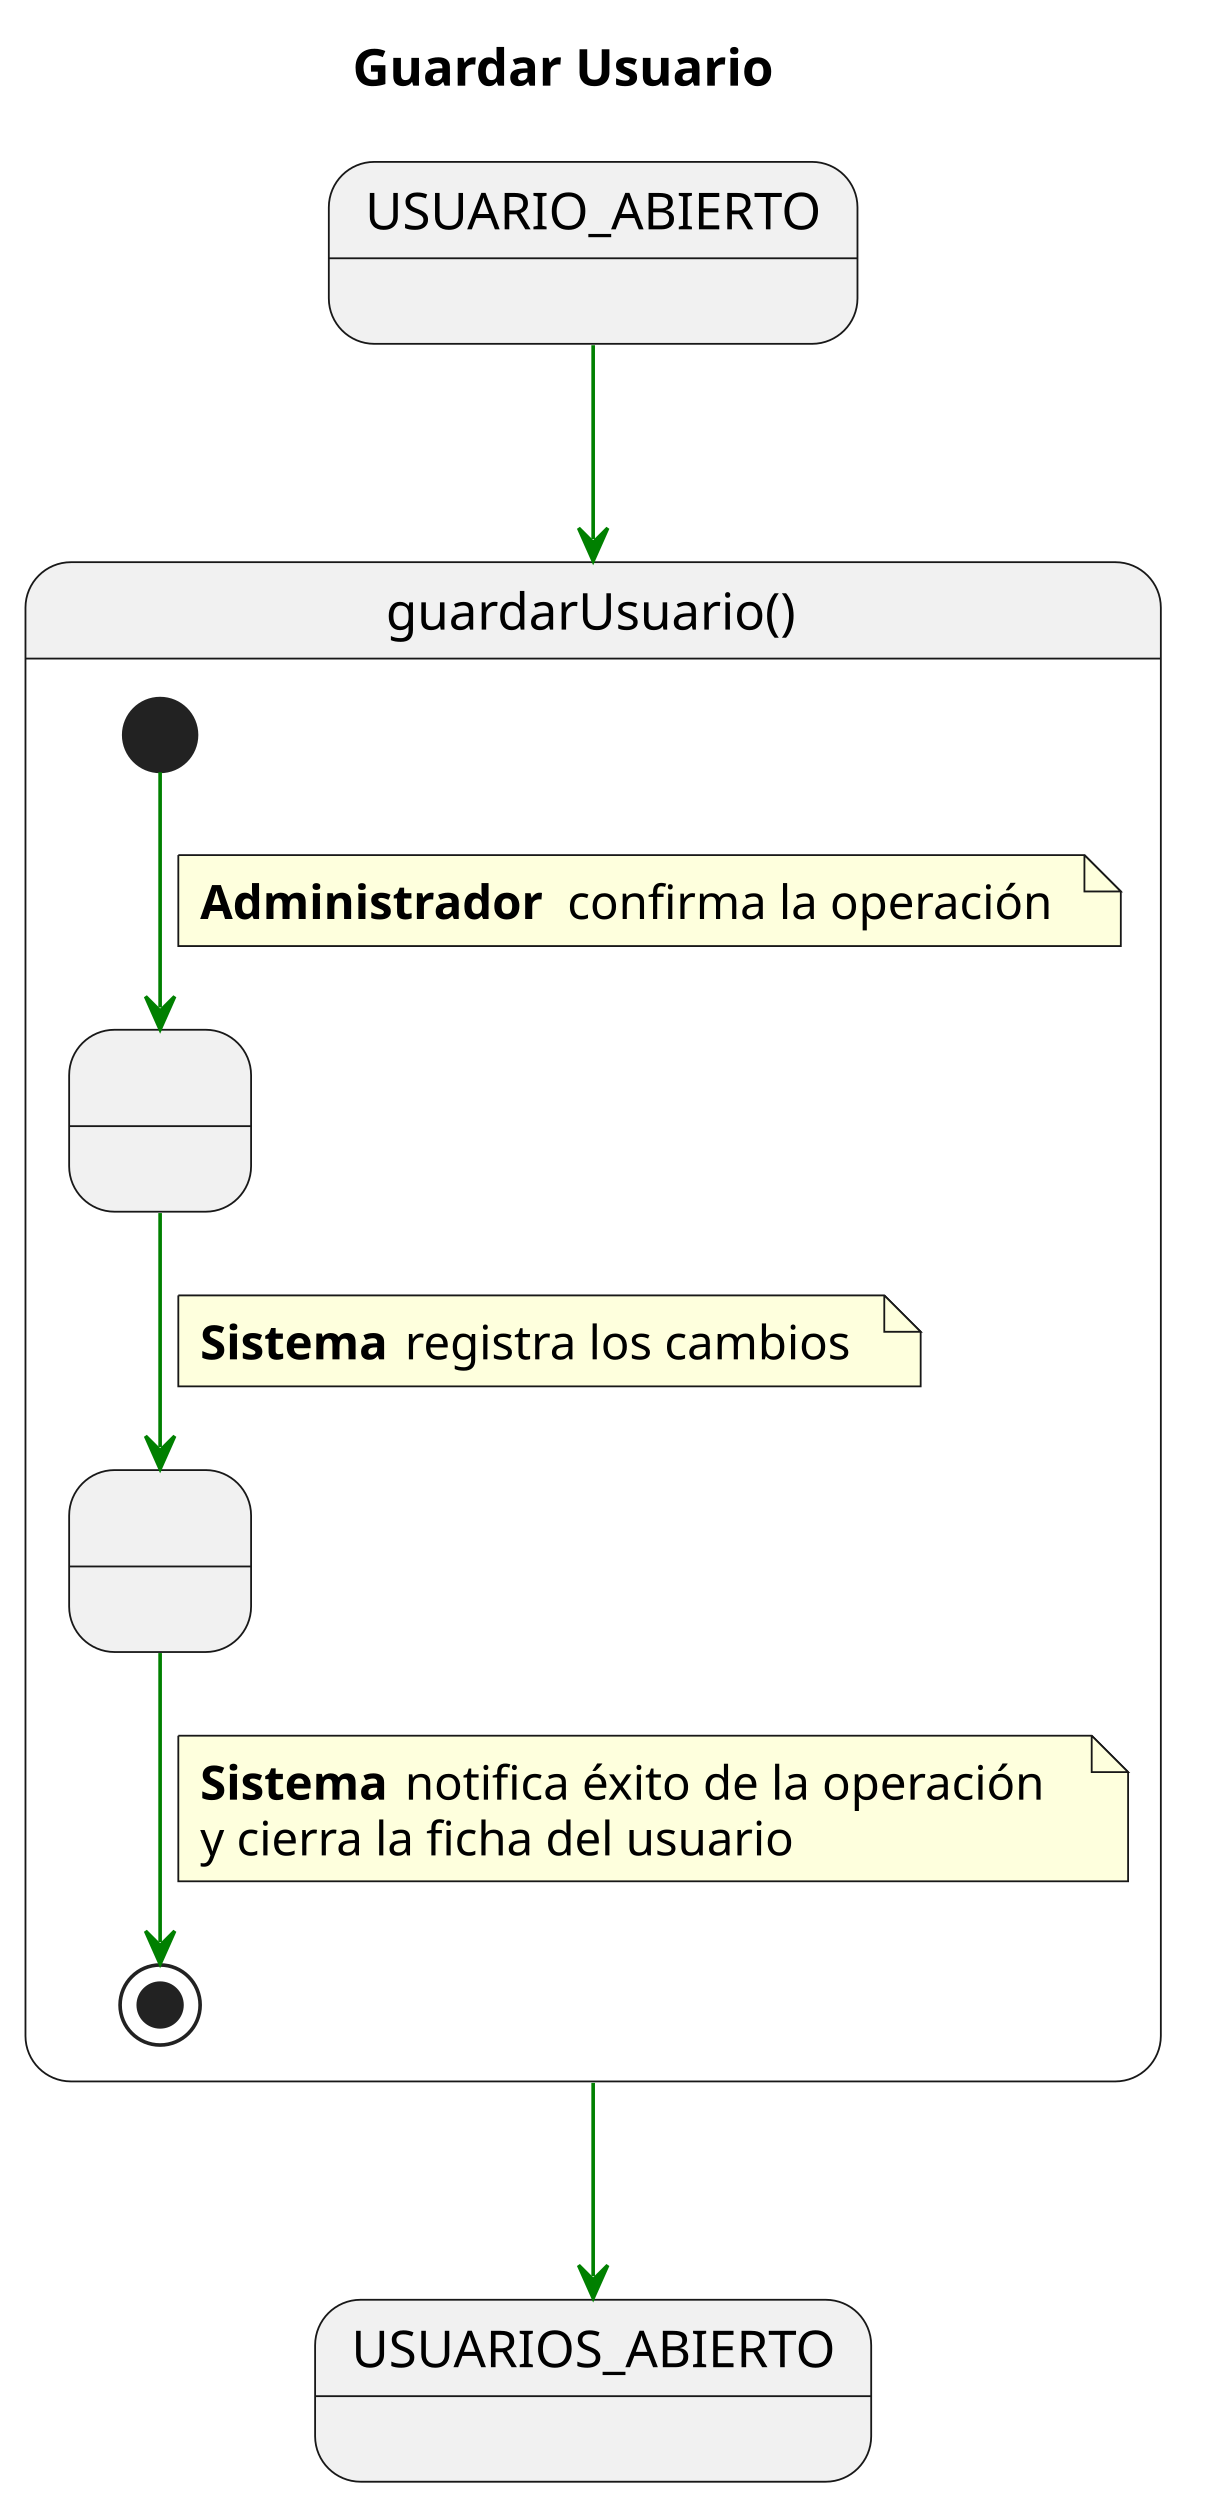
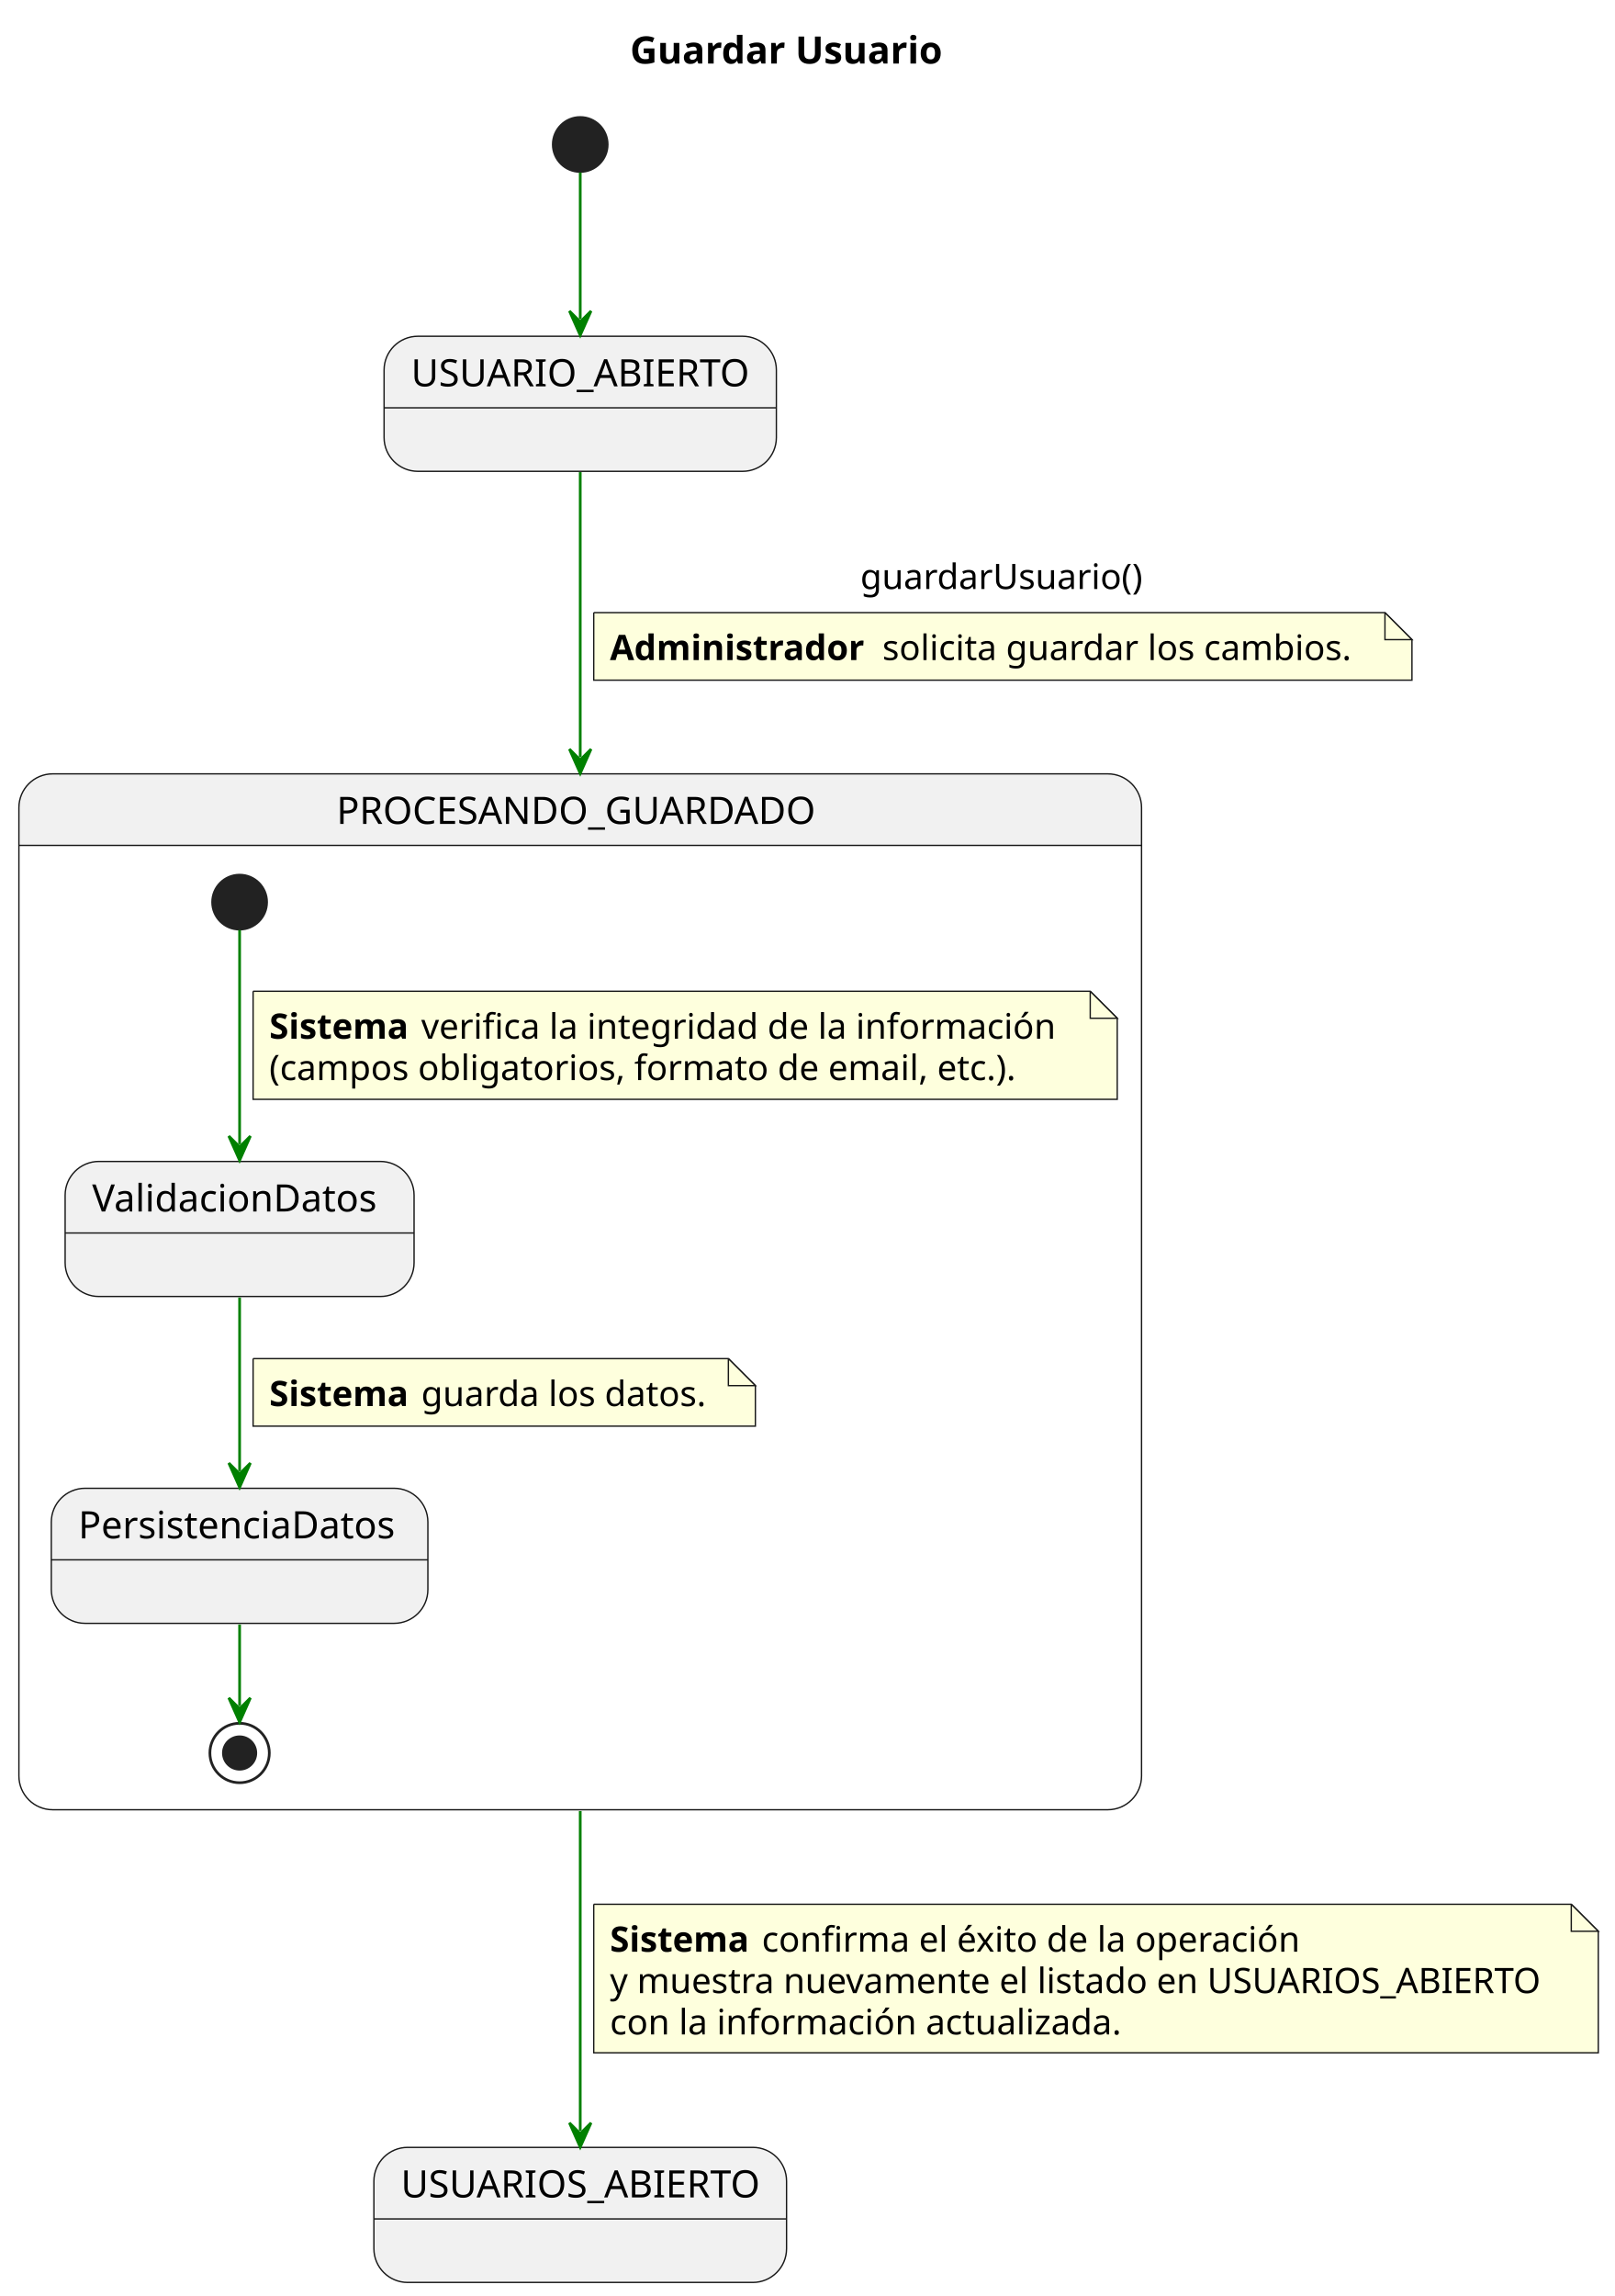
- <svg xmlns="http://www.w3.org/2000/svg" contentStyleType="text/css" data-diagram-type="STATE" height="687px" preserveAspectRatio="none" style="width:332px;height:687px;background:#FFFFFF;" version="1.1" viewBox="0 0 332 687" width="332px" zoomAndPan="magnify">
+ <svg xmlns="http://www.w3.org/2000/svg" contentStyleType="text/css" data-diagram-type="STATE" height="850px" preserveAspectRatio="none" style="width:598px;height:850px;background:#FFFFFF;" version="1.1" viewBox="0 0 598 850" width="598px" zoomAndPan="magnify">
  <defs />
  <g>
    <g class="title" data-source-line="1">
-       <text fill="#000000" font-family="sans-serif" font-size="14" font-weight="bold" lengthAdjust="spacing" textLength="118.221" x="96.89" y="23.535">Guardar Usuario</text>
+       <text fill="#000000" font-family="sans-serif" font-size="14" font-weight="bold" lengthAdjust="spacing" textLength="118.221" x="233.325" y="23.535">Guardar Usuario</text>
    </g>
    <g id="USUARIO_ABIERTO_INICIAL">
-       <rect fill="#F1F1F1" height="50" rx="12.5" ry="12.5" style="stroke:#181818;stroke-width:0.5;" width="145.275" x="90.36" y="44.488" />
-       <line style="stroke:#181818;stroke-width:0.5;" x1="90.36" x2="235.635" y1="70.977" y2="70.977" />
-       <text fill="#000000" font-family="sans-serif" font-size="14" lengthAdjust="spacing" textLength="125.275" x="100.36" y="63.023">USUARIO_ABIERTO</text>
+       <rect fill="#F1F1F1" height="50" rx="12.5" ry="12.5" style="stroke:#181818;stroke-width:0.5;" width="145.275" x="142.23" y="124.488" />
+       <line style="stroke:#181818;stroke-width:0.5;" x1="142.23" x2="287.505" y1="150.977" y2="150.977" />
+       <text fill="#000000" font-family="sans-serif" font-size="14" lengthAdjust="spacing" textLength="125.275" x="152.23" y="143.023">USUARIO_ABIERTO</text>
+     </g>
+     <path d="M19.5,286.488 L410.23,286.488 A12.5,12.5 0 0 1 422.73,298.988 L422.73,312.977 L7,312.977 L7,298.988 A12.5,12.5 0 0 1 19.5,286.488" fill="#F1F1F1" />
+     <rect fill="none" height="383.488" rx="12.5" ry="12.5" style="stroke:#181818;stroke-width:0.5;" width="415.73" x="7" y="286.488" />
+     <line style="stroke:#181818;stroke-width:0.5;" x1="7" x2="422.73" y1="312.977" y2="312.977" />
+     <text fill="#000000" font-family="sans-serif" font-size="14" lengthAdjust="spacing" textLength="180.482" x="124.624" y="305.023">PROCESANDO_GUARDADO</text>
+     <g id="PROCESO_GUARDADO_COMP.ValidacionDatos">
+       <rect fill="#F1F1F1" height="50" rx="12.5" ry="12.5" style="stroke:#181818;stroke-width:0.5;" width="129.218" x="24.12" y="429.977" />
+       <line style="stroke:#181818;stroke-width:0.5;" x1="24.12" x2="153.338" y1="456.465" y2="456.465" />
+       <text fill="#000000" font-family="sans-serif" font-size="14" lengthAdjust="spacing" textLength="109.218" x="34.12" y="448.512">ValidacionDatos</text>
+     </g>
+     <g id="PROCESO_GUARDADO_COMP.PersistenciaDatos">
+       <rect fill="#F1F1F1" height="50" rx="12.5" ry="12.5" style="stroke:#181818;stroke-width:0.5;" width="139.451" x="19" y="550.977" />
+       <line style="stroke:#181818;stroke-width:0.5;" x1="19" x2="158.451" y1="577.465" y2="577.465" />
+       <text fill="#000000" font-family="sans-serif" font-size="14" lengthAdjust="spacing" textLength="119.451" x="29" y="569.512">PersistenciaDatos</text>
+     </g>
+     <ellipse cx="88.73" cy="333.977" fill="#222222" rx="10" ry="10" style="stroke:#222222;stroke-width:1;" />
+     <ellipse cx="88.73" cy="648.977" fill="none" rx="11" ry="11" style="stroke:#222222;stroke-width:1;" />
+     <ellipse cx="88.73" cy="648.977" fill="#222222" rx="6" ry="6" style="stroke:#222222;stroke-width:1;" />
+     <g class="link" data-entity-1=".start.PROCESO_GUARDADO_COMP" data-entity-2="ValidacionDatos" data-source-line="20" data-uid="lnk6" id="link_.start.PROCESO_GUARDADO_COMP_ValidacionDatos">
+       <path d="M88.73,344.317 C88.73,362.507 88.73,397.217 88.73,423.587" fill="none" id="*start*PROCESO_GUARDADO_COMP-to-ValidacionDatos" style="stroke:#008000;stroke-width:1;" />
+       <polygon fill="#008000" points="88.73,429.587,92.73,420.587,88.73,424.587,84.73,420.587,88.73,429.587" style="stroke:#008000;stroke-width:1;" />
+       <path d="M93.73,366.977 L93.73,406.977 L413.73,406.977 L413.73,376.977 L403.73,366.977 L93.73,366.977" fill="#FEFFDD" style="stroke:#181818;stroke-width:0.5;" />
+       <path d="M403.73,366.977 L403.73,376.977 L413.73,376.977 L403.73,366.977" fill="#FEFFDD" style="stroke:#181818;stroke-width:0.5;" />
+       <text fill="#000000" font-family="sans-serif" font-size="13" font-weight="bold" lengthAdjust="spacing" textLength="52.14" x="99.73" y="384.545">Sistema</text>
+       <text fill="#000000" font-family="sans-serif" font-size="13" lengthAdjust="spacing" textLength="243.642" x="155.983" y="384.545">verifica la integridad de la información</text>
+       <text fill="#000000" font-family="sans-serif" font-size="13" lengthAdjust="spacing" textLength="288.26" x="99.73" y="399.856">(campos obligatorios, formato de email, etc.).</text>
+     </g>
+     <g class="link" data-entity-1="ValidacionDatos" data-entity-2="PersistenciaDatos" data-source-line="26" data-uid="lnk7" id="link_ValidacionDatos_PersistenciaDatos">
+       <path d="M88.73,480.347 C88.73,500.877 88.73,524.117 88.73,544.637" fill="none" id="ValidacionDatos-to-PersistenciaDatos" style="stroke:#008000;stroke-width:1;" />
+       <polygon fill="#008000" points="88.73,550.637,92.73,541.637,88.73,545.637,84.73,541.637,88.73,550.637" style="stroke:#008000;stroke-width:1;" />
+       <path d="M93.73,502.977 L93.73,527.977 L279.73,527.977 L279.73,512.977 L269.73,502.977 L93.73,502.977" fill="#FEFFDD" style="stroke:#181818;stroke-width:0.5;" />
+       <path d="M269.73,502.977 L269.73,512.977 L279.73,512.977 L269.73,502.977" fill="#FEFFDD" style="stroke:#181818;stroke-width:0.5;" />
+       <text fill="#000000" font-family="sans-serif" font-size="13" font-weight="bold" lengthAdjust="spacing" textLength="52.14" x="99.73" y="520.545">Sistema</text>
+       <text fill="#000000" font-family="sans-serif" font-size="13" lengthAdjust="spacing" textLength="109.58" x="155.983" y="520.545">guarda los datos.</text>
+     </g>
+     <g class="link" data-entity-1="PersistenciaDatos" data-entity-2=".end.PROCESO_GUARDADO_COMP" data-source-line="31" data-uid="lnk9" id="link_PersistenciaDatos_.end.PROCESO_GUARDADO_COMP">
+       <path d="M88.73,601.407 C88.73,613.767 88.73,622.107 88.73,631.577" fill="none" id="PersistenciaDatos-to-*end*PROCESO_GUARDADO_COMP" style="stroke:#008000;stroke-width:1;" />
+       <polygon fill="#008000" points="88.73,637.577,92.73,628.577,88.73,632.577,84.73,628.577,88.73,637.577" style="stroke:#008000;stroke-width:1;" />
    </g>
    <g id="USUARIOS_ABIERTO_FINAL">
-       <rect fill="#F1F1F1" height="50" rx="12.5" ry="12.5" style="stroke:#181818;stroke-width:0.5;" width="152.815" x="86.59" y="631.978" />
-       <line style="stroke:#181818;stroke-width:0.5;" x1="86.59" x2="239.405" y1="658.467" y2="658.467" />
-       <text fill="#000000" font-family="sans-serif" font-size="14" lengthAdjust="spacing" textLength="132.815" x="96.59" y="650.513">USUARIOS_ABIERTO</text>
+       <rect fill="#F1F1F1" height="50" rx="12.5" ry="12.5" style="stroke:#181818;stroke-width:0.5;" width="152.815" x="138.46" y="794.978" />
+       <line style="stroke:#181818;stroke-width:0.5;" x1="138.46" x2="291.275" y1="821.467" y2="821.467" />
+       <text fill="#000000" font-family="sans-serif" font-size="14" lengthAdjust="spacing" textLength="132.815" x="148.46" y="813.513">USUARIOS_ABIERTO</text>
    </g>
-     <path d="M19.5,154.488 L306.5,154.488 A12.5,12.5 0 0 1 319,166.988 L319,180.977 L7,180.977 L7,166.988 A12.5,12.5 0 0 1 19.5,154.488" fill="#F1F1F1" />
-     <rect fill="none" height="417.488" rx="12.5" ry="12.5" style="stroke:#181818;stroke-width:0.5;" width="312" x="7" y="154.488" />
-     <line style="stroke:#181818;stroke-width:0.5;" x1="7" x2="319" y1="180.977" y2="180.977" />
-     <text fill="#000000" font-family="sans-serif" font-size="14" lengthAdjust="spacing" textLength="113.887" x="106.057" y="173.023">guardarUsuario()</text>
-     <g id="guardarUsuario.ValidacionFinal">
-       <rect fill="#F1F1F1" height="50" rx="12.5" ry="12.5" style="stroke:#181818;stroke-width:0.5;" width="50" x="19" y="282.977" />
-       <line style="stroke:#181818;stroke-width:0.5;" x1="19" x2="69" y1="309.465" y2="309.465" />
-       <text fill="#000000" font-family="sans-serif" font-size="14" lengthAdjust="spacing" textLength="4.43" x="41.785" y="301.512"> </text>
+     <ellipse cx="214.87" cy="53.488" fill="#222222" rx="10" ry="10" style="stroke:#222222;stroke-width:1;" />
+     <g class="link" data-entity-1=".start." data-entity-2="USUARIO_ABIERTO_INICIAL" data-source-line="8" data-uid="lnk3" id="link_.start._USUARIO_ABIERTO_INICIAL">
+       <path d="M214.87,63.848 C214.87,77.778 214.87,98.448 214.87,118.138" fill="none" id="*start*-to-USUARIO_ABIERTO_INICIAL" style="stroke:#008000;stroke-width:1;" />
+       <polygon fill="#008000" points="214.87,124.138,218.87,115.138,214.87,119.138,210.87,115.138,214.87,124.138" style="stroke:#008000;stroke-width:1;" />
    </g>
-     <g id="guardarUsuario.Persistencia">
-       <rect fill="#F1F1F1" height="50" rx="12.5" ry="12.5" style="stroke:#181818;stroke-width:0.5;" width="50" x="19" y="403.977" />
-       <line style="stroke:#181818;stroke-width:0.5;" x1="19" x2="69" y1="430.465" y2="430.465" />
-       <text fill="#000000" font-family="sans-serif" font-size="14" lengthAdjust="spacing" textLength="4.43" x="41.785" y="422.512"> </text>
+     <g class="link" data-entity-1="USUARIO_ABIERTO_INICIAL" data-entity-2="PROCESO_GUARDADO_COMP" data-source-line="10" data-uid="lnk4" id="link_USUARIO_ABIERTO_INICIAL_PROCESO_GUARDADO_COMP">
+       <path d="M214.87,174.778 C214.87,199.928 214.87,235.718 214.87,280.328" fill="none" id="USUARIO_ABIERTO_INICIAL-to-PROCESO_GUARDADO_COMP" style="stroke:#008000;stroke-width:1;" />
+       <polygon fill="#008000" points="214.87,286.328,218.87,277.328,214.87,281.328,210.87,277.328,214.87,286.328" style="stroke:#008000;stroke-width:1;" />
+       <text fill="#000000" font-family="sans-serif" font-size="13" lengthAdjust="spacing" textLength="105.752" x="318.587" y="218.057">guardarUsuario()</text>
+       <path d="M219.87,226.799 L219.87,251.799 L522.87,251.799 L522.87,236.799 L512.87,226.799 L219.87,226.799" fill="#FEFFDD" style="stroke:#181818;stroke-width:0.5;" />
+       <path d="M512.87,226.799 L512.87,236.799 L522.87,236.799 L512.87,226.799" fill="#FEFFDD" style="stroke:#181818;stroke-width:0.5;" />
+       <text fill="#000000" font-family="sans-serif" font-size="13" font-weight="bold" lengthAdjust="spacing" textLength="96.783" x="225.87" y="244.367">Administrador</text>
+       <text fill="#000000" font-family="sans-serif" font-size="13" lengthAdjust="spacing" textLength="181.289" x="326.766" y="244.367">solicita guardar los cambios.</text>
    </g>
-     <ellipse cx="44" cy="201.977" fill="#222222" rx="10" ry="10" style="stroke:#222222;stroke-width:1;" />
-     <ellipse cx="44" cy="550.977" fill="none" rx="11" ry="11" style="stroke:#222222;stroke-width:1;" />
-     <ellipse cx="44" cy="550.977" fill="#222222" rx="6" ry="6" style="stroke:#222222;stroke-width:1;" />
-     <g class="link" data-entity-1=".start.guardarUsuario" data-entity-2="ValidacionFinal" data-source-line="15" data-uid="lnk4" id="link_.start.guardarUsuario_ValidacionFinal">
-       <path d="M44,212.207 C44,227.917 44,254.337 44,276.847" fill="none" id="*start*guardarUsuario-to-ValidacionFinal" style="stroke:#008000;stroke-width:1;" />
-       <polygon fill="#008000" points="44,282.847,48,273.847,44,277.847,40,273.847,44,282.847" style="stroke:#008000;stroke-width:1;" />
-       <path d="M49,234.977 L49,259.977 L308,259.977 L308,244.977 L298,234.977 L49,234.977" fill="#FEFFDD" style="stroke:#181818;stroke-width:0.5;" />
-       <path d="M298,234.977 L298,244.977 L308,244.977 L298,234.977" fill="#FEFFDD" style="stroke:#181818;stroke-width:0.5;" />
-       <text fill="#000000" font-family="sans-serif" font-size="13" font-weight="bold" lengthAdjust="spacing" textLength="96.783" x="55" y="252.545">Administrador</text>
-       <text fill="#000000" font-family="sans-serif" font-size="13" lengthAdjust="spacing" textLength="137.427" x="155.896" y="252.545">confirma la operación</text>
-     </g>
-     <g class="link" data-entity-1="ValidacionFinal" data-entity-2="Persistencia" data-source-line="20" data-uid="lnk5" id="link_ValidacionFinal_Persistencia">
-       <path d="M44,333.347 C44,353.877 44,377.117 44,397.637" fill="none" id="ValidacionFinal-to-Persistencia" style="stroke:#008000;stroke-width:1;" />
-       <polygon fill="#008000" points="44,403.637,48,394.637,44,398.637,40,394.637,44,403.637" style="stroke:#008000;stroke-width:1;" />
-       <path d="M49,355.977 L49,380.977 L253,380.977 L253,365.977 L243,355.977 L49,355.977" fill="#FEFFDD" style="stroke:#181818;stroke-width:0.5;" />
-       <path d="M243,355.977 L243,365.977 L253,365.977 L243,355.977" fill="#FEFFDD" style="stroke:#181818;stroke-width:0.5;" />
-       <text fill="#000000" font-family="sans-serif" font-size="13" font-weight="bold" lengthAdjust="spacing" textLength="52.14" x="55" y="373.545">Sistema</text>
-       <text fill="#000000" font-family="sans-serif" font-size="13" lengthAdjust="spacing" textLength="127.537" x="111.253" y="373.545">registra los cambios</text>
-     </g>
-     <g class="link" data-entity-1="Persistencia" data-entity-2=".end.guardarUsuario" data-source-line="25" data-uid="lnk7" id="link_Persistencia_.end.guardarUsuario">
-       <path d="M44,454.257 C44,480.427 44,514.827 44,533.657" fill="none" id="Persistencia-to-*end*guardarUsuario" style="stroke:#008000;stroke-width:1;" />
-       <polygon fill="#008000" points="44,539.657,48,530.657,44,534.657,40,530.657,44,539.657" style="stroke:#008000;stroke-width:1;" />
-       <path d="M49,476.977 L49,516.977 L310,516.977 L310,486.977 L300,476.977 L49,476.977" fill="#FEFFDD" style="stroke:#181818;stroke-width:0.5;" />
-       <path d="M300,476.977 L300,486.977 L310,486.977 L300,476.977" fill="#FEFFDD" style="stroke:#181818;stroke-width:0.5;" />
-       <text fill="#000000" font-family="sans-serif" font-size="13" font-weight="bold" lengthAdjust="spacing" textLength="52.14" x="55" y="494.545">Sistema</text>
-       <text fill="#000000" font-family="sans-serif" font-size="13" lengthAdjust="spacing" textLength="184.063" x="111.253" y="494.545">notifica éxito de la operación</text>
-       <text fill="#000000" font-family="sans-serif" font-size="13" lengthAdjust="spacing" textLength="170.403" x="55" y="509.856">y cierra la ficha del usuario</text>
-     </g>
-     <g class="link" data-entity-1="USUARIO_ABIERTO_INICIAL" data-entity-2="guardarUsuario" data-source-line="8" data-uid="lnk2" id="link_USUARIO_ABIERTO_INICIAL_guardarUsuario">
-       <path d="M163,94.858 C163,109.858 163,124.668 163,148.118" fill="none" id="USUARIO_ABIERTO_INICIAL-to-guardarUsuario" style="stroke:#008000;stroke-width:1;" />
-       <polygon fill="#008000" points="163,154.118,167,145.118,163,149.118,159,145.118,163,154.118" style="stroke:#008000;stroke-width:1;" />
-     </g>
-     <g class="link" data-entity-1="guardarUsuario" data-entity-2="USUARIOS_ABIERTO_FINAL" data-source-line="33" data-uid="lnk8" id="link_guardarUsuario_USUARIOS_ABIERTO_FINAL">
-       <path d="M163,572.378 C163,595.758 163,610.518 163,625.498" fill="none" id="guardarUsuario-to-USUARIOS_ABIERTO_FINAL" style="stroke:#008000;stroke-width:1;" />
-       <polygon fill="#008000" points="163,631.498,167,622.498,163,626.498,159,622.498,163,631.498" style="stroke:#008000;stroke-width:1;" />
+     <g class="link" data-entity-1="PROCESO_GUARDADO_COMP" data-entity-2="USUARIOS_ABIERTO_FINAL" data-source-line="34" data-uid="lnk10" id="link_PROCESO_GUARDADO_COMP_USUARIOS_ABIERTO_FINAL">
+       <path d="M214.87,670.458 C214.87,720.248 214.87,761.558 214.87,788.898" fill="none" id="PROCESO_GUARDADO_COMP-to-USUARIOS_ABIERTO_FINAL" style="stroke:#008000;stroke-width:1;" />
+       <polygon fill="#008000" points="214.87,794.898,218.87,785.898,214.87,789.898,210.87,785.898,214.87,794.898" style="stroke:#008000;stroke-width:1;" />
+       <path d="M219.87,704.978 L219.87,759.978 L591.87,759.978 L591.87,714.978 L581.87,704.978 L219.87,704.978" fill="#FEFFDD" style="stroke:#181818;stroke-width:0.5;" />
+       <path d="M581.87,704.978 L581.87,714.978 L591.87,714.978 L581.87,704.978" fill="#FEFFDD" style="stroke:#181818;stroke-width:0.5;" />
+       <text fill="#000000" font-family="sans-serif" font-size="13" font-weight="bold" lengthAdjust="spacing" textLength="52.14" x="225.87" y="722.547">Sistema</text>
+       <text fill="#000000" font-family="sans-serif" font-size="13" lengthAdjust="spacing" textLength="208.013" x="282.123" y="722.547">confirma el éxito de la operación</text>
+       <text fill="#000000" font-family="sans-serif" font-size="13" lengthAdjust="spacing" textLength="351.736" x="225.87" y="737.857">y muestra nuevamente el listado en USUARIOS_ABIERTO</text>
+       <text fill="#000000" font-family="sans-serif" font-size="13" lengthAdjust="spacing" textLength="197.253" x="225.87" y="753.168">con la información actualizada.</text>
    </g>
  </g>
</svg>
